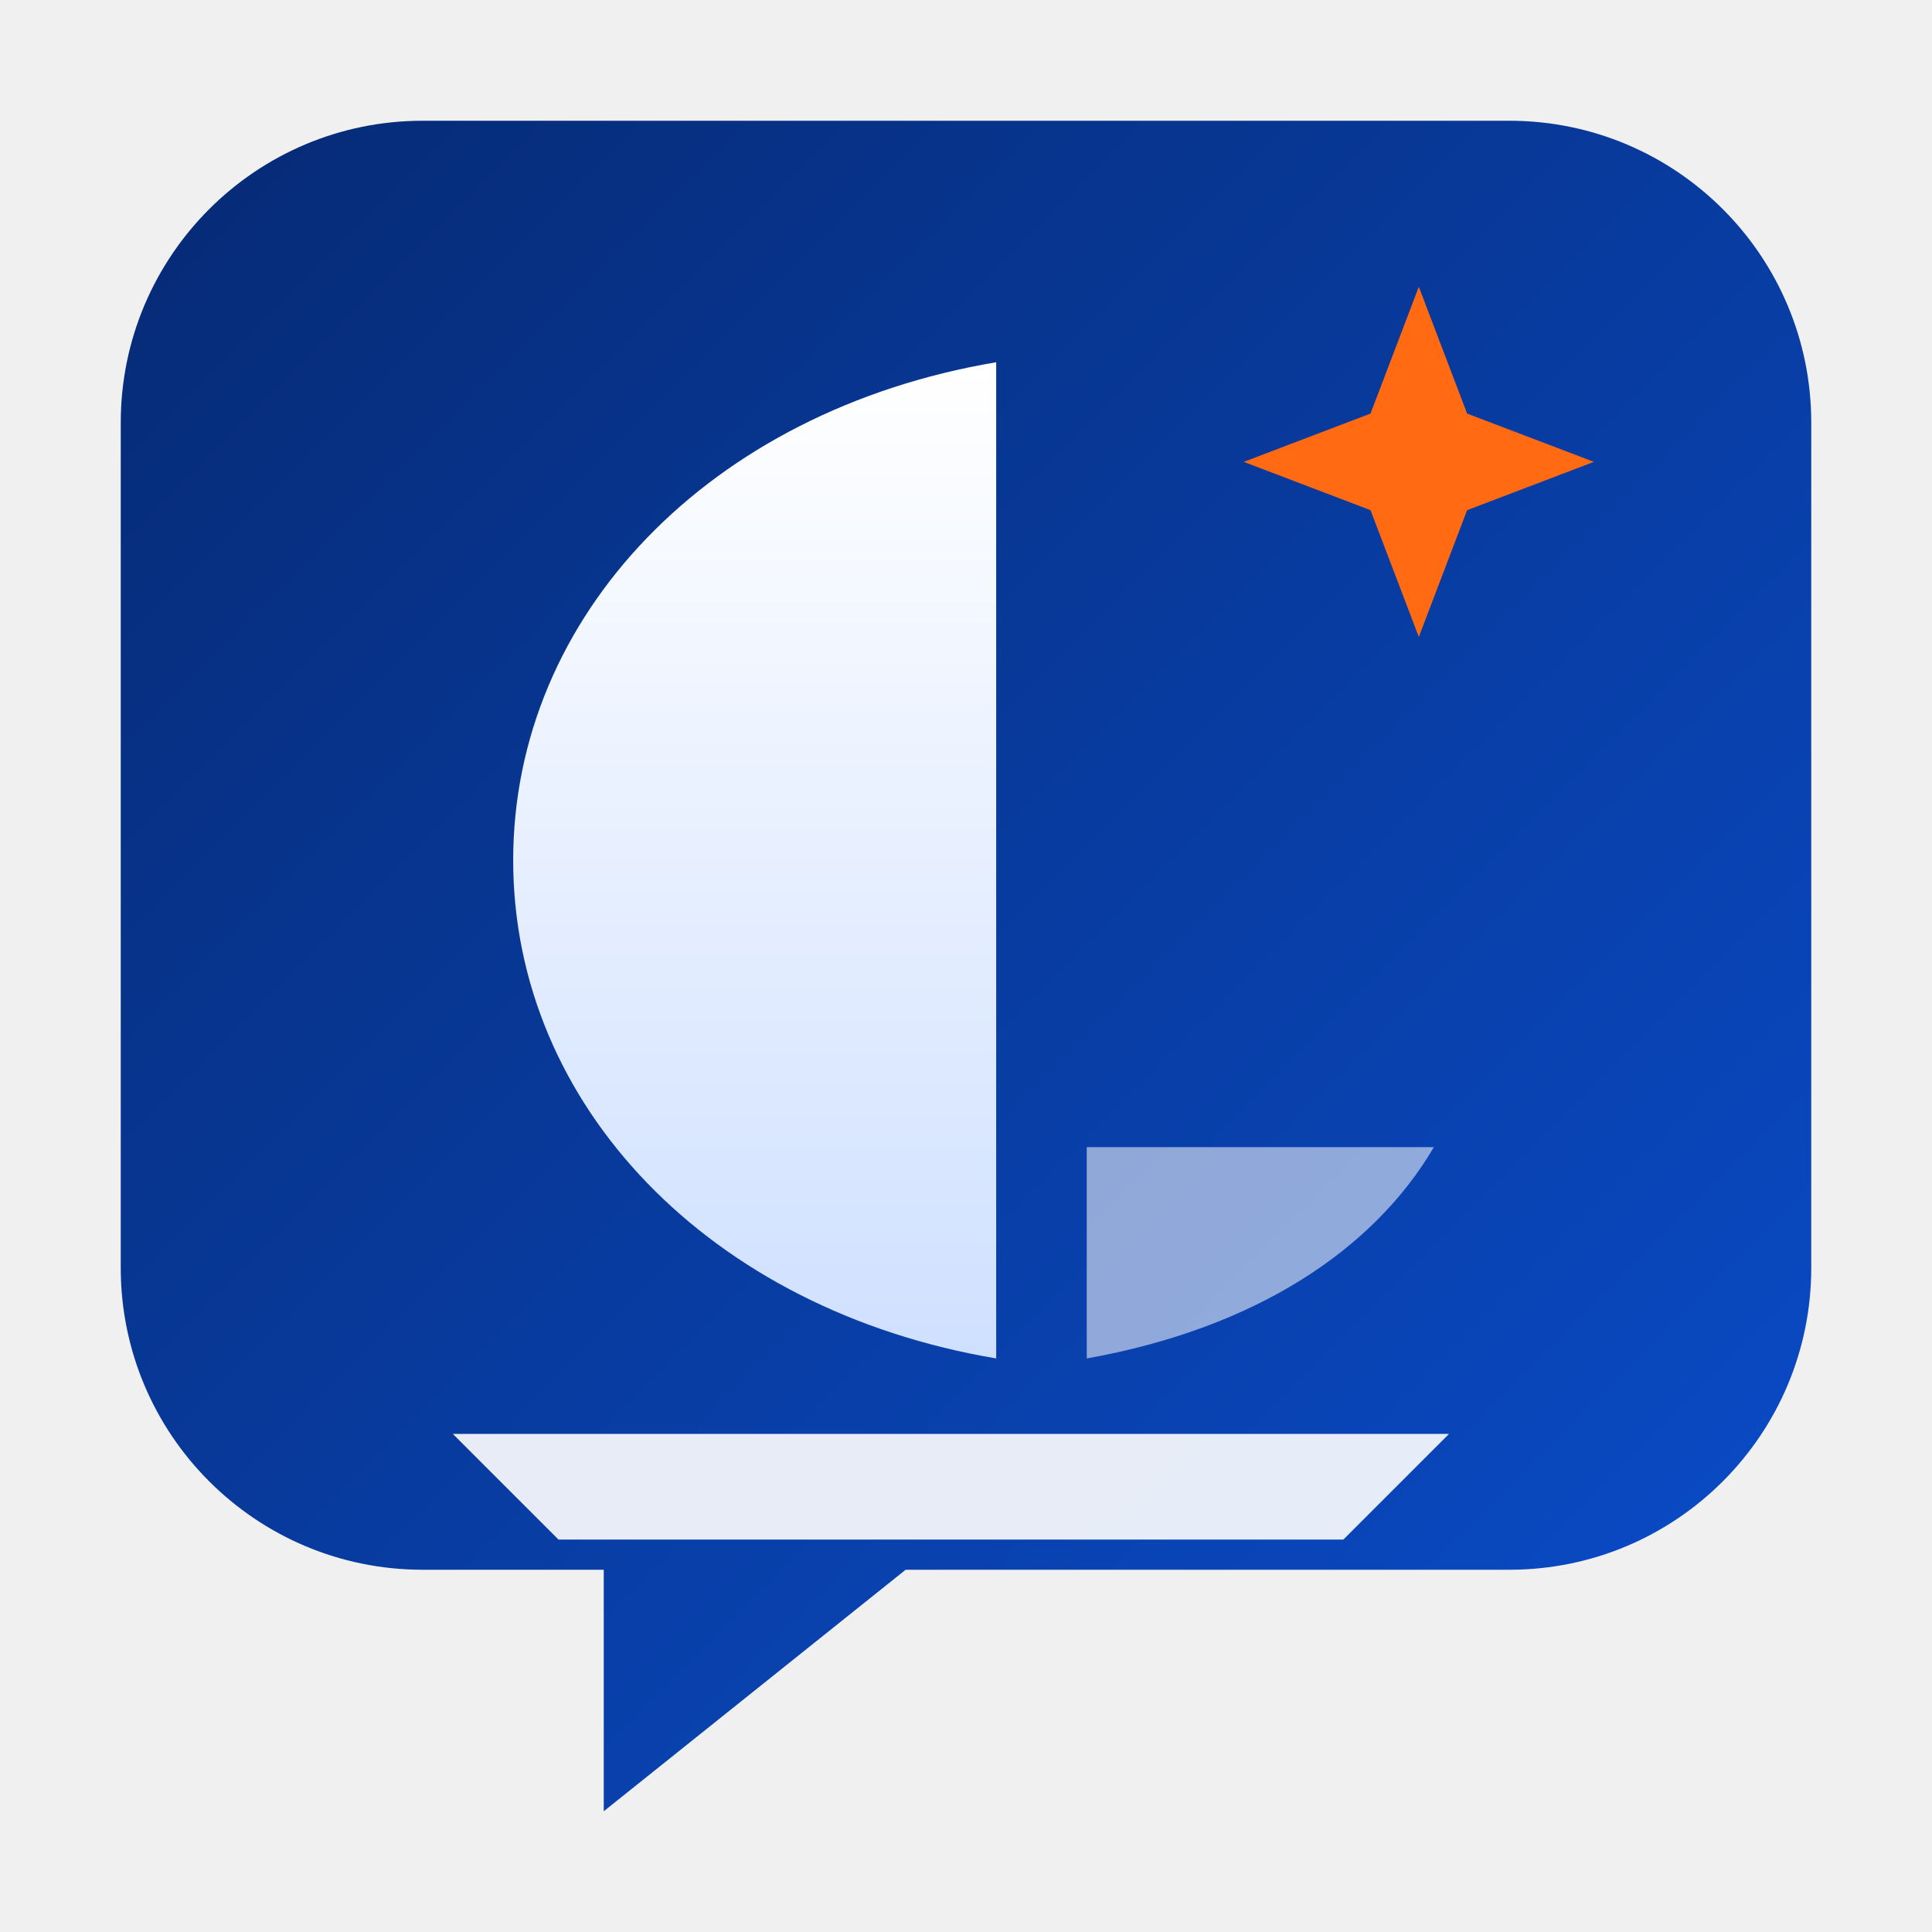
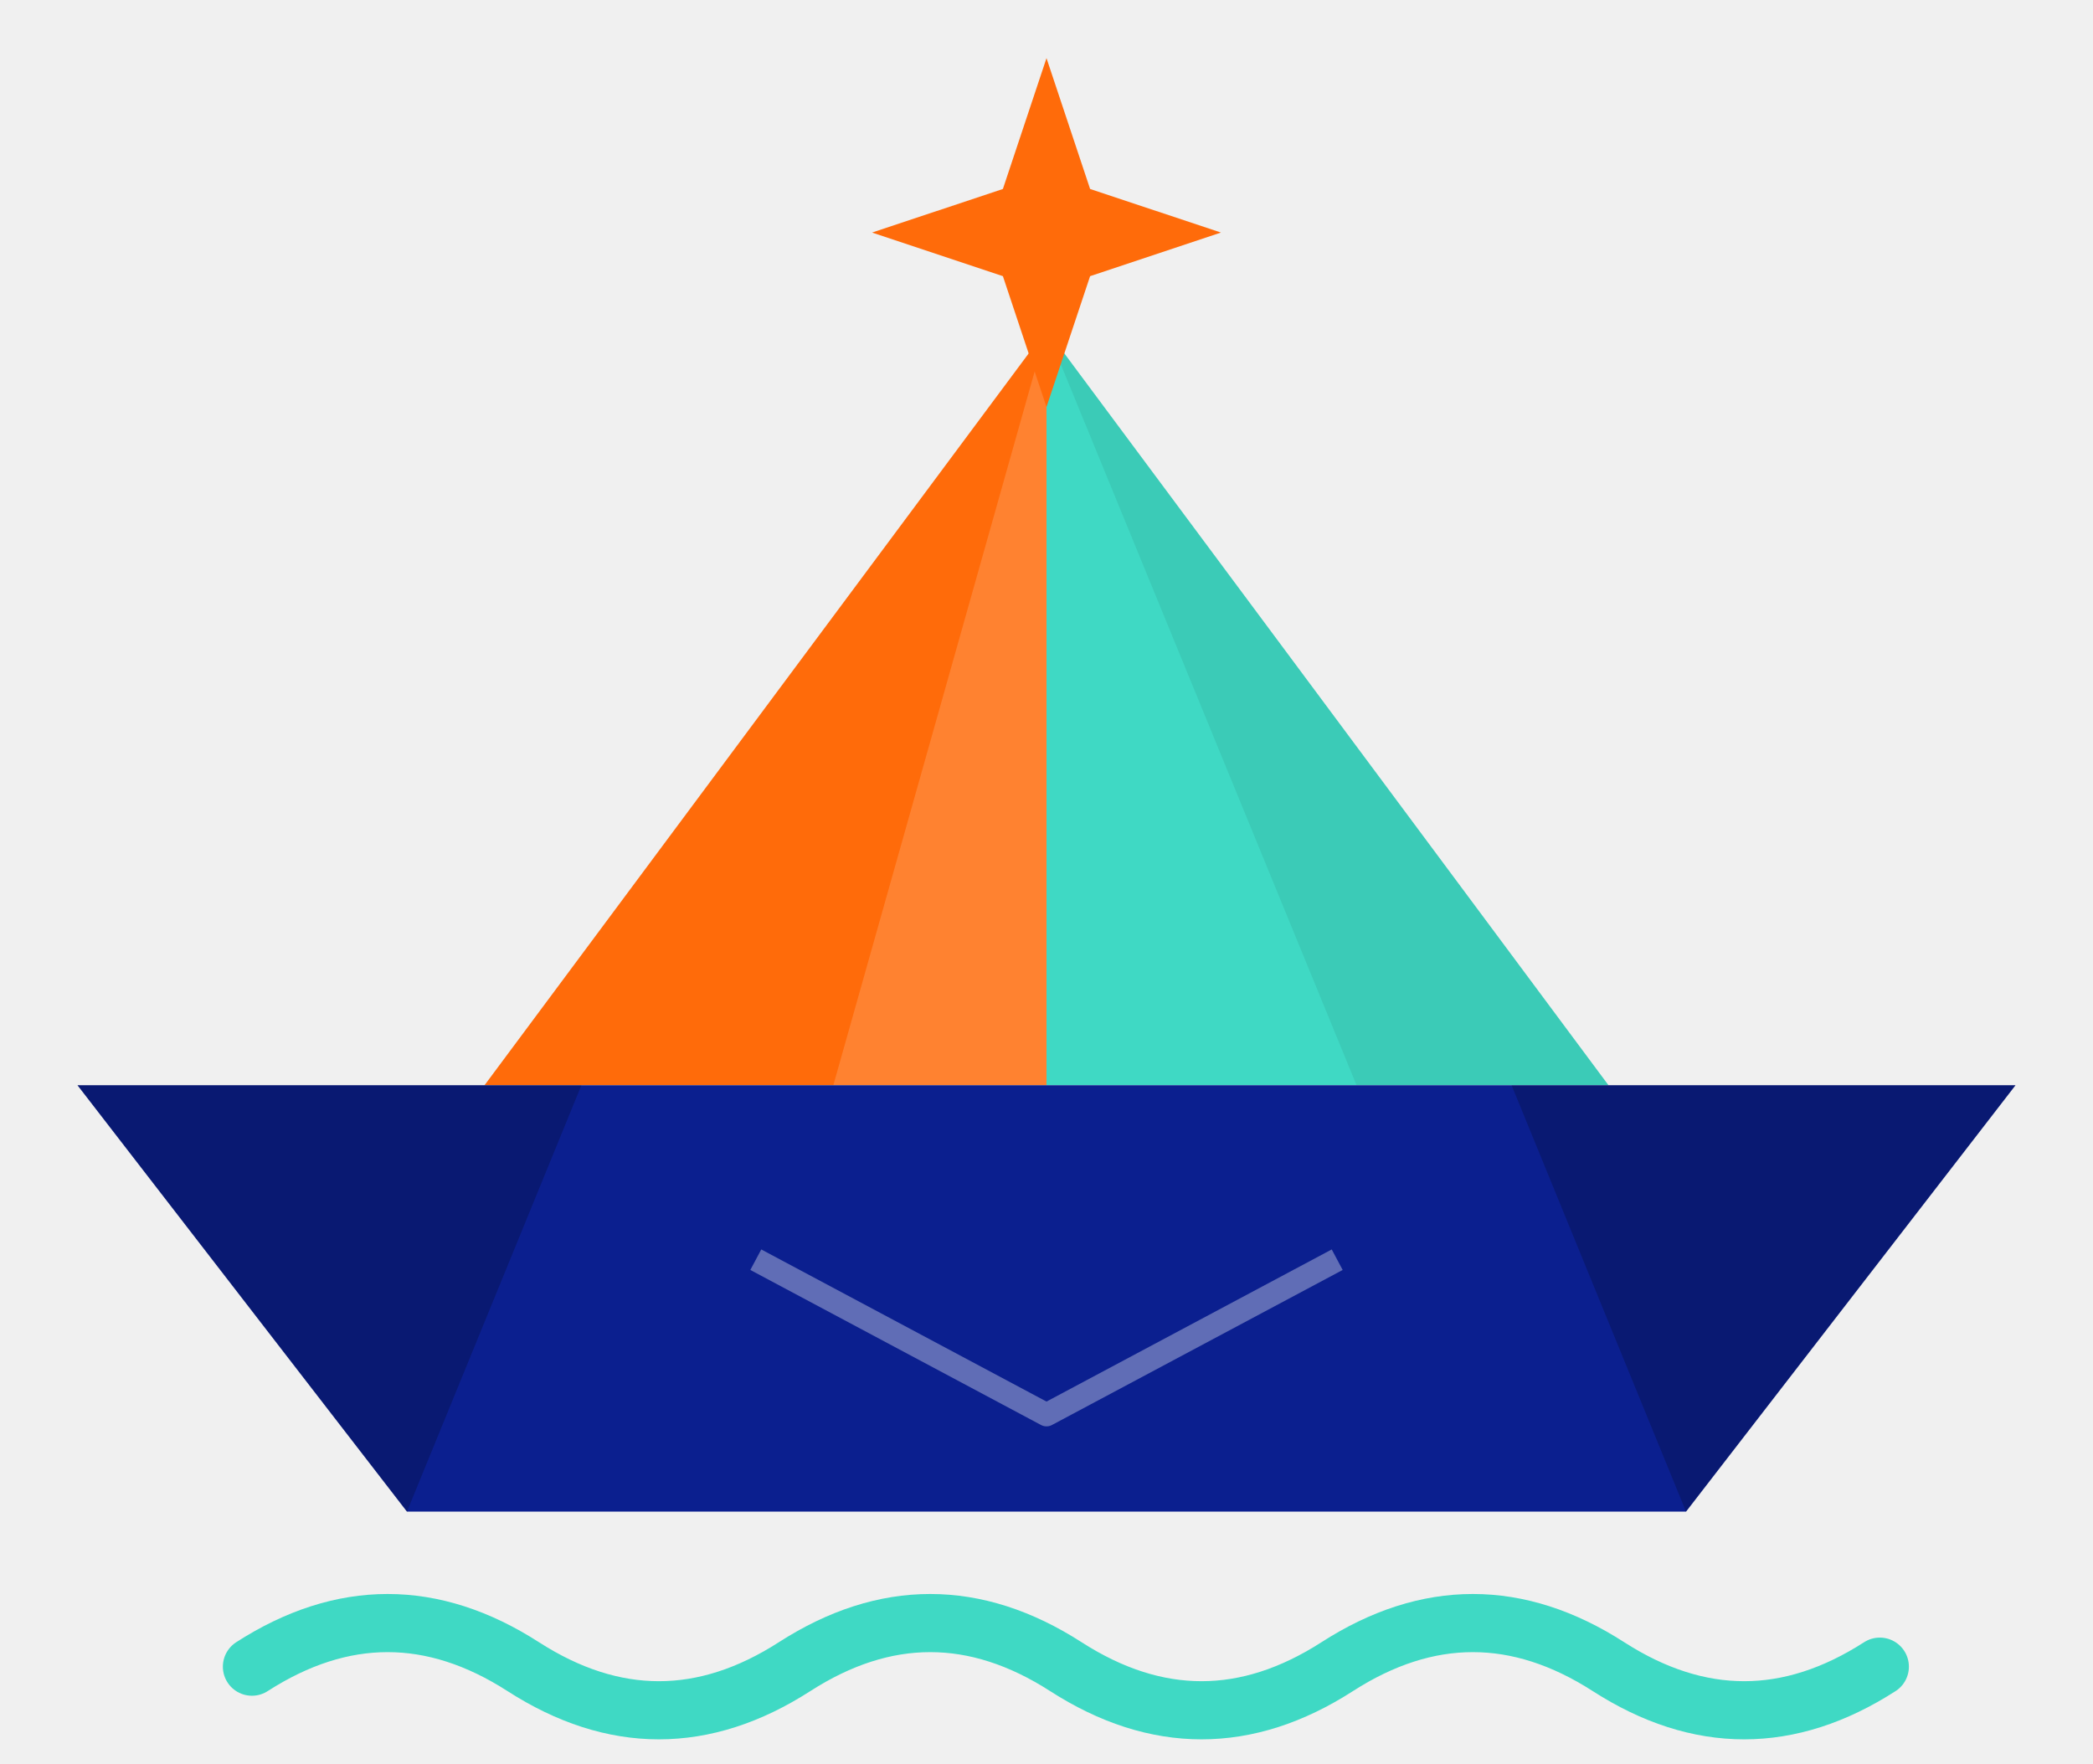
- <svg xmlns="http://www.w3.org/2000/svg" viewBox="0 0 64 64" role="img" aria-label="CORBET-IA">
-   <defs>
-     <linearGradient id="cb-bg" x1="0" y1="0" x2="1" y2="1">
-       <stop offset="0" stop-color="#062A74" />
-       <stop offset="1" stop-color="#0A4DCC" />
-     </linearGradient>
-     <linearGradient id="cb-sail" x1="0" y1="0" x2="0" y2="1">
-       <stop offset="0" stop-color="#FFFFFF" />
-       <stop offset="1" stop-color="#CFE0FF" />
-     </linearGradient>
-   </defs>
-   <path d="M14 4h36a10 10 0 0 1 10 10v28a10 10 0 0 1-10 10H30l-10 8v-8h-6A10 10 0 0 1 4 42V14A10 10 0 0 1 14 4z" fill="url(#cb-bg)" />
-   <path d="M33 12c-9.5 1.6-16 8.4-16 16.5S23.5 43.4 33 45V12z" fill="url(#cb-sail)" />
-   <path d="M36 18v27c5.6-1 9.5-3.6 11.5-7H36z" fill="#FFFFFF" opacity=".55" />
-   <path d="M15 47.5h33l-3.5 3.5H18.5z" fill="#FFFFFF" opacity=".9" />
-   <path d="M47 9.5l1.6 4.2 4.2 1.6-4.2 1.6L47 21.1l-1.6-4.2-4.2-1.6 4.2-1.6z" fill="#FF6A13" />
+ <svg xmlns="http://www.w3.org/2000/svg" viewBox="-8 -30 216 182" role="img" aria-label="CORBET-IA">
+   <path d="M42 82 L100 4 L100 82 Z" fill="#FF6B0A" />
+   <path d="M100 4 L100 82 L78 82 Z" fill="#fff" opacity=".16" />
+   <path d="M100 4 L158 82 L100 82 Z" fill="#3FD9C4" />
+   <path d="M100 4 L158 82 L132 82 Z" fill="#000" opacity=".07" />
+   <path d="M0 82 H200 L166 126 H34 Z" fill="#0B1F8F" />
+   <path d="M0 82 L34 126 L52 82 Z" fill="#000" opacity=".2" />
+   <path d="M200 82 L166 126 L148 82 Z" fill="#000" opacity=".2" />
+   <path d="M70 100 L100 116 L130 100" fill="none" stroke="#fff" stroke-width="2.4" stroke-linejoin="round" opacity=".35" />
+   <path d="M18 142 q 14 -9 28 0 t 28 0 t 28 0 t 28 0 t 28 0 t 28 0" fill="none" stroke="#3FD9C4" stroke-width="6" stroke-linecap="round" />
+   <path d="M100 -24 L104.5 -10.5 L118 -6 L104.5 -1.5 L100 12 L95.5 -1.5 L82 -6 L95.5 -10.5 Z" fill="#FF6B0A" />
</svg>
